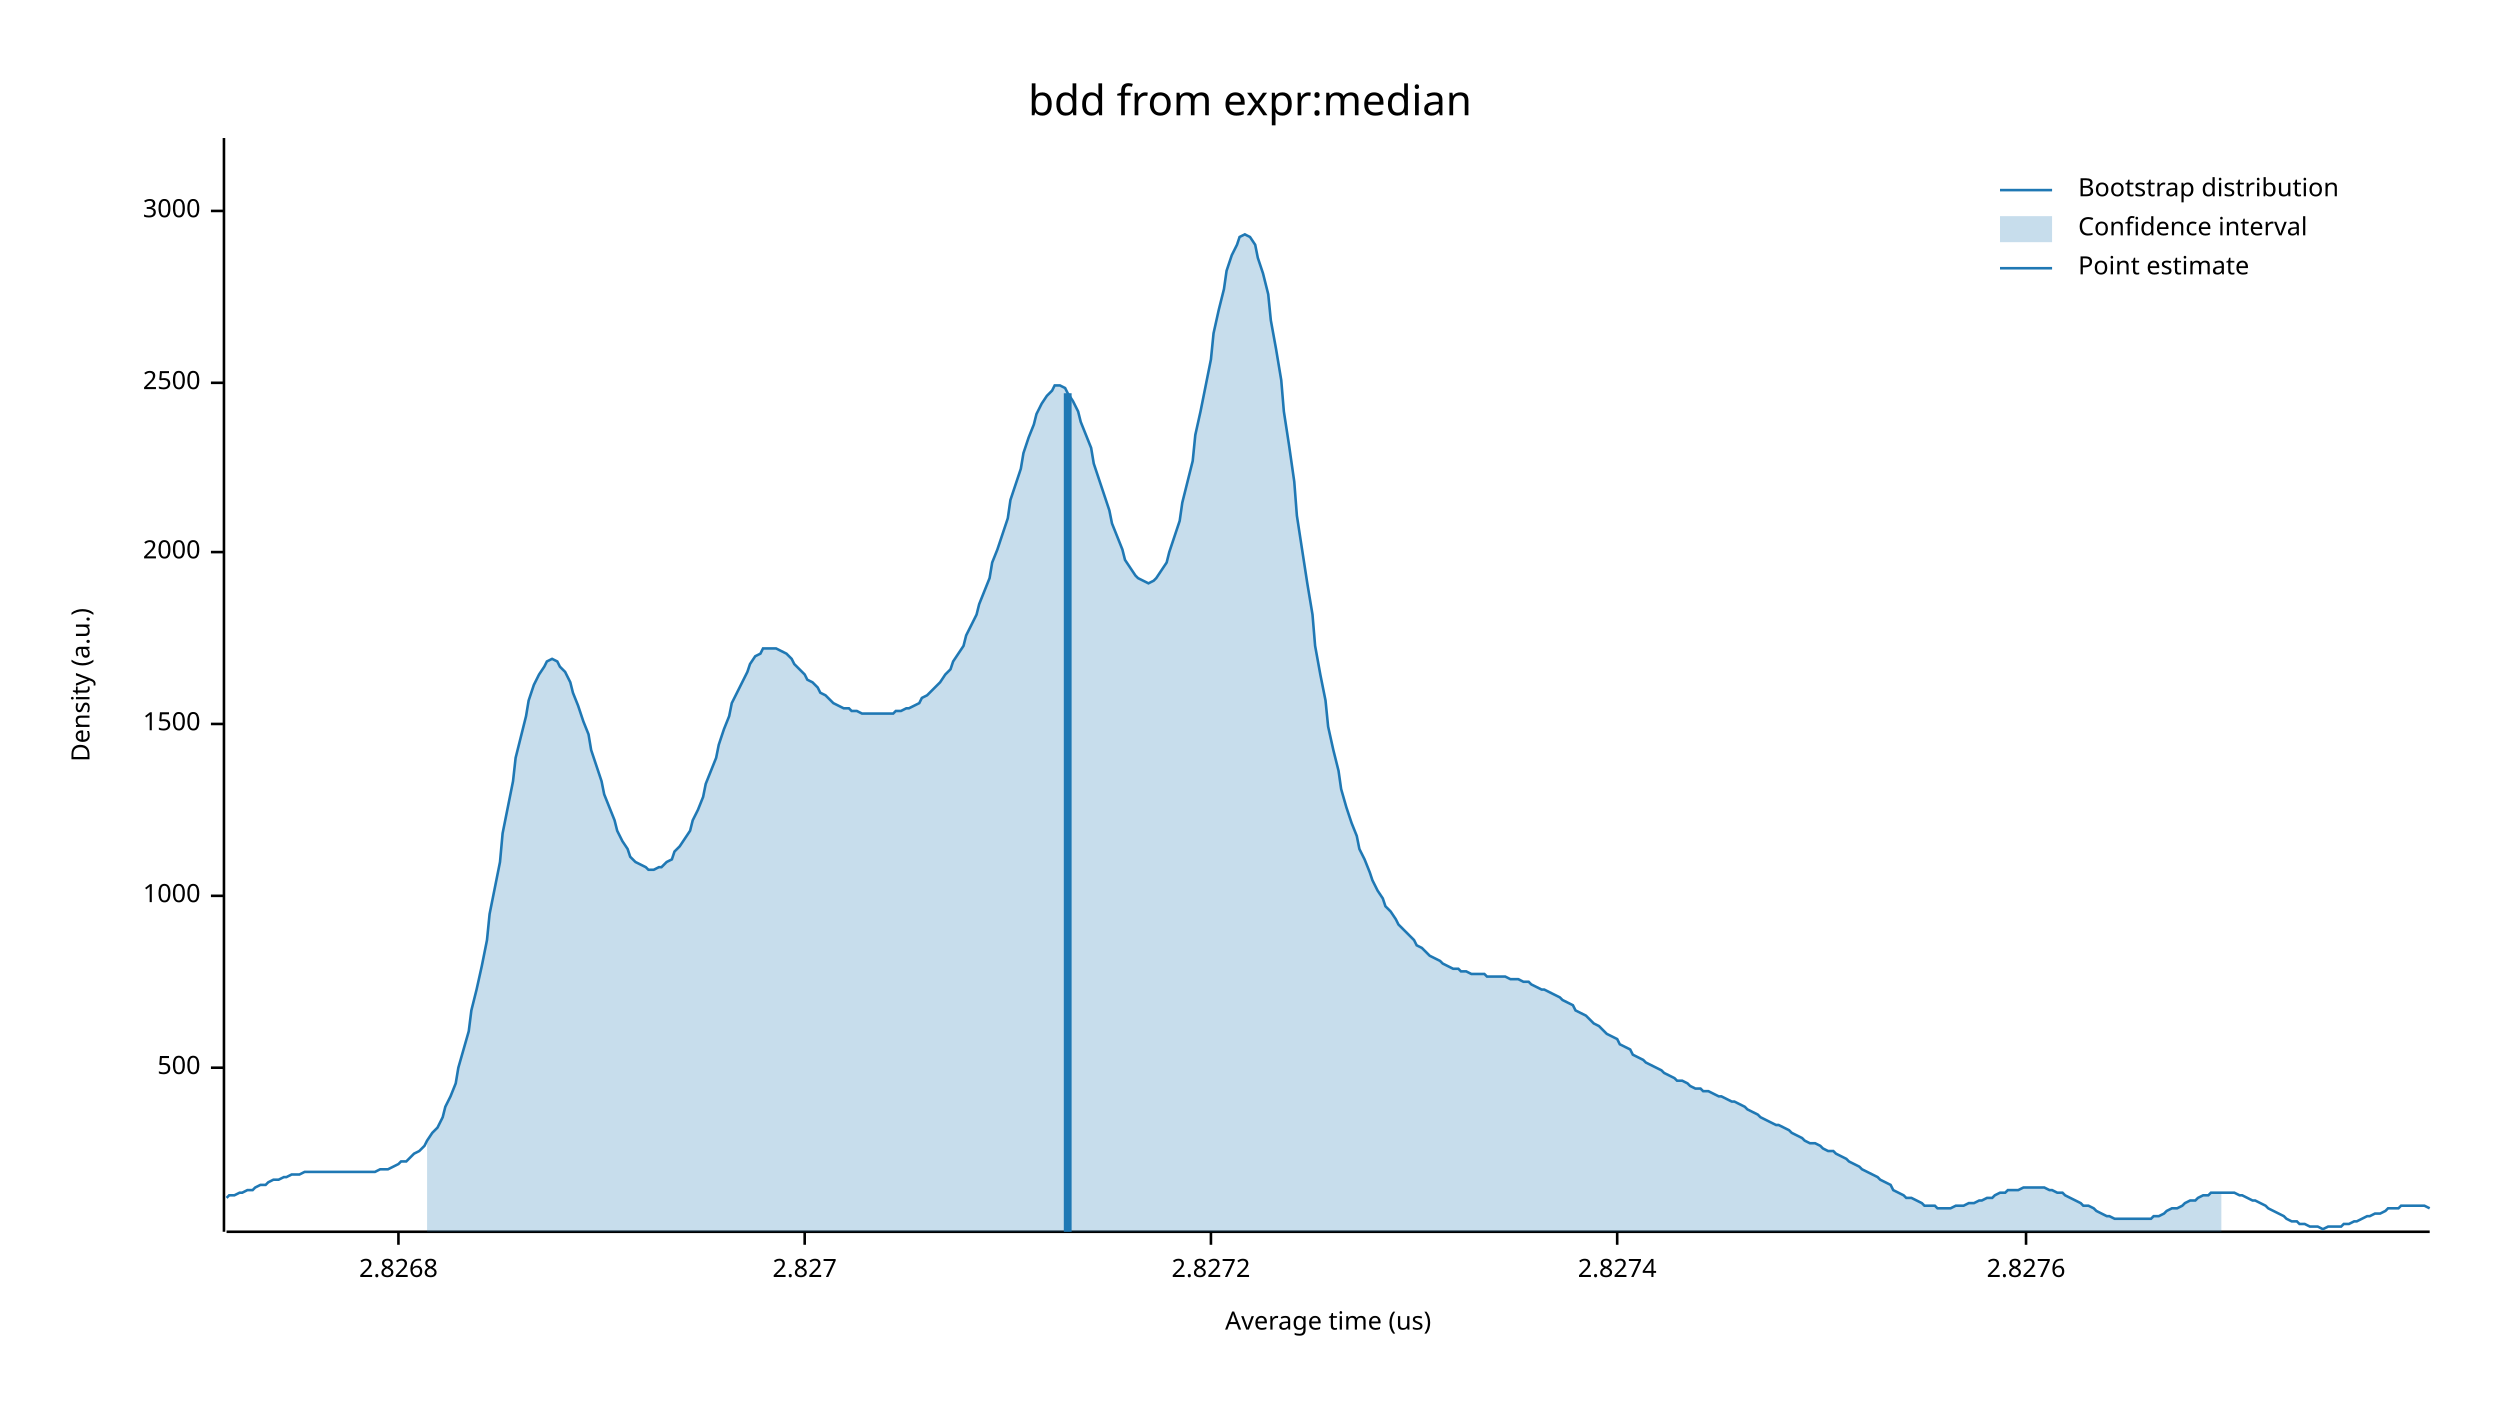
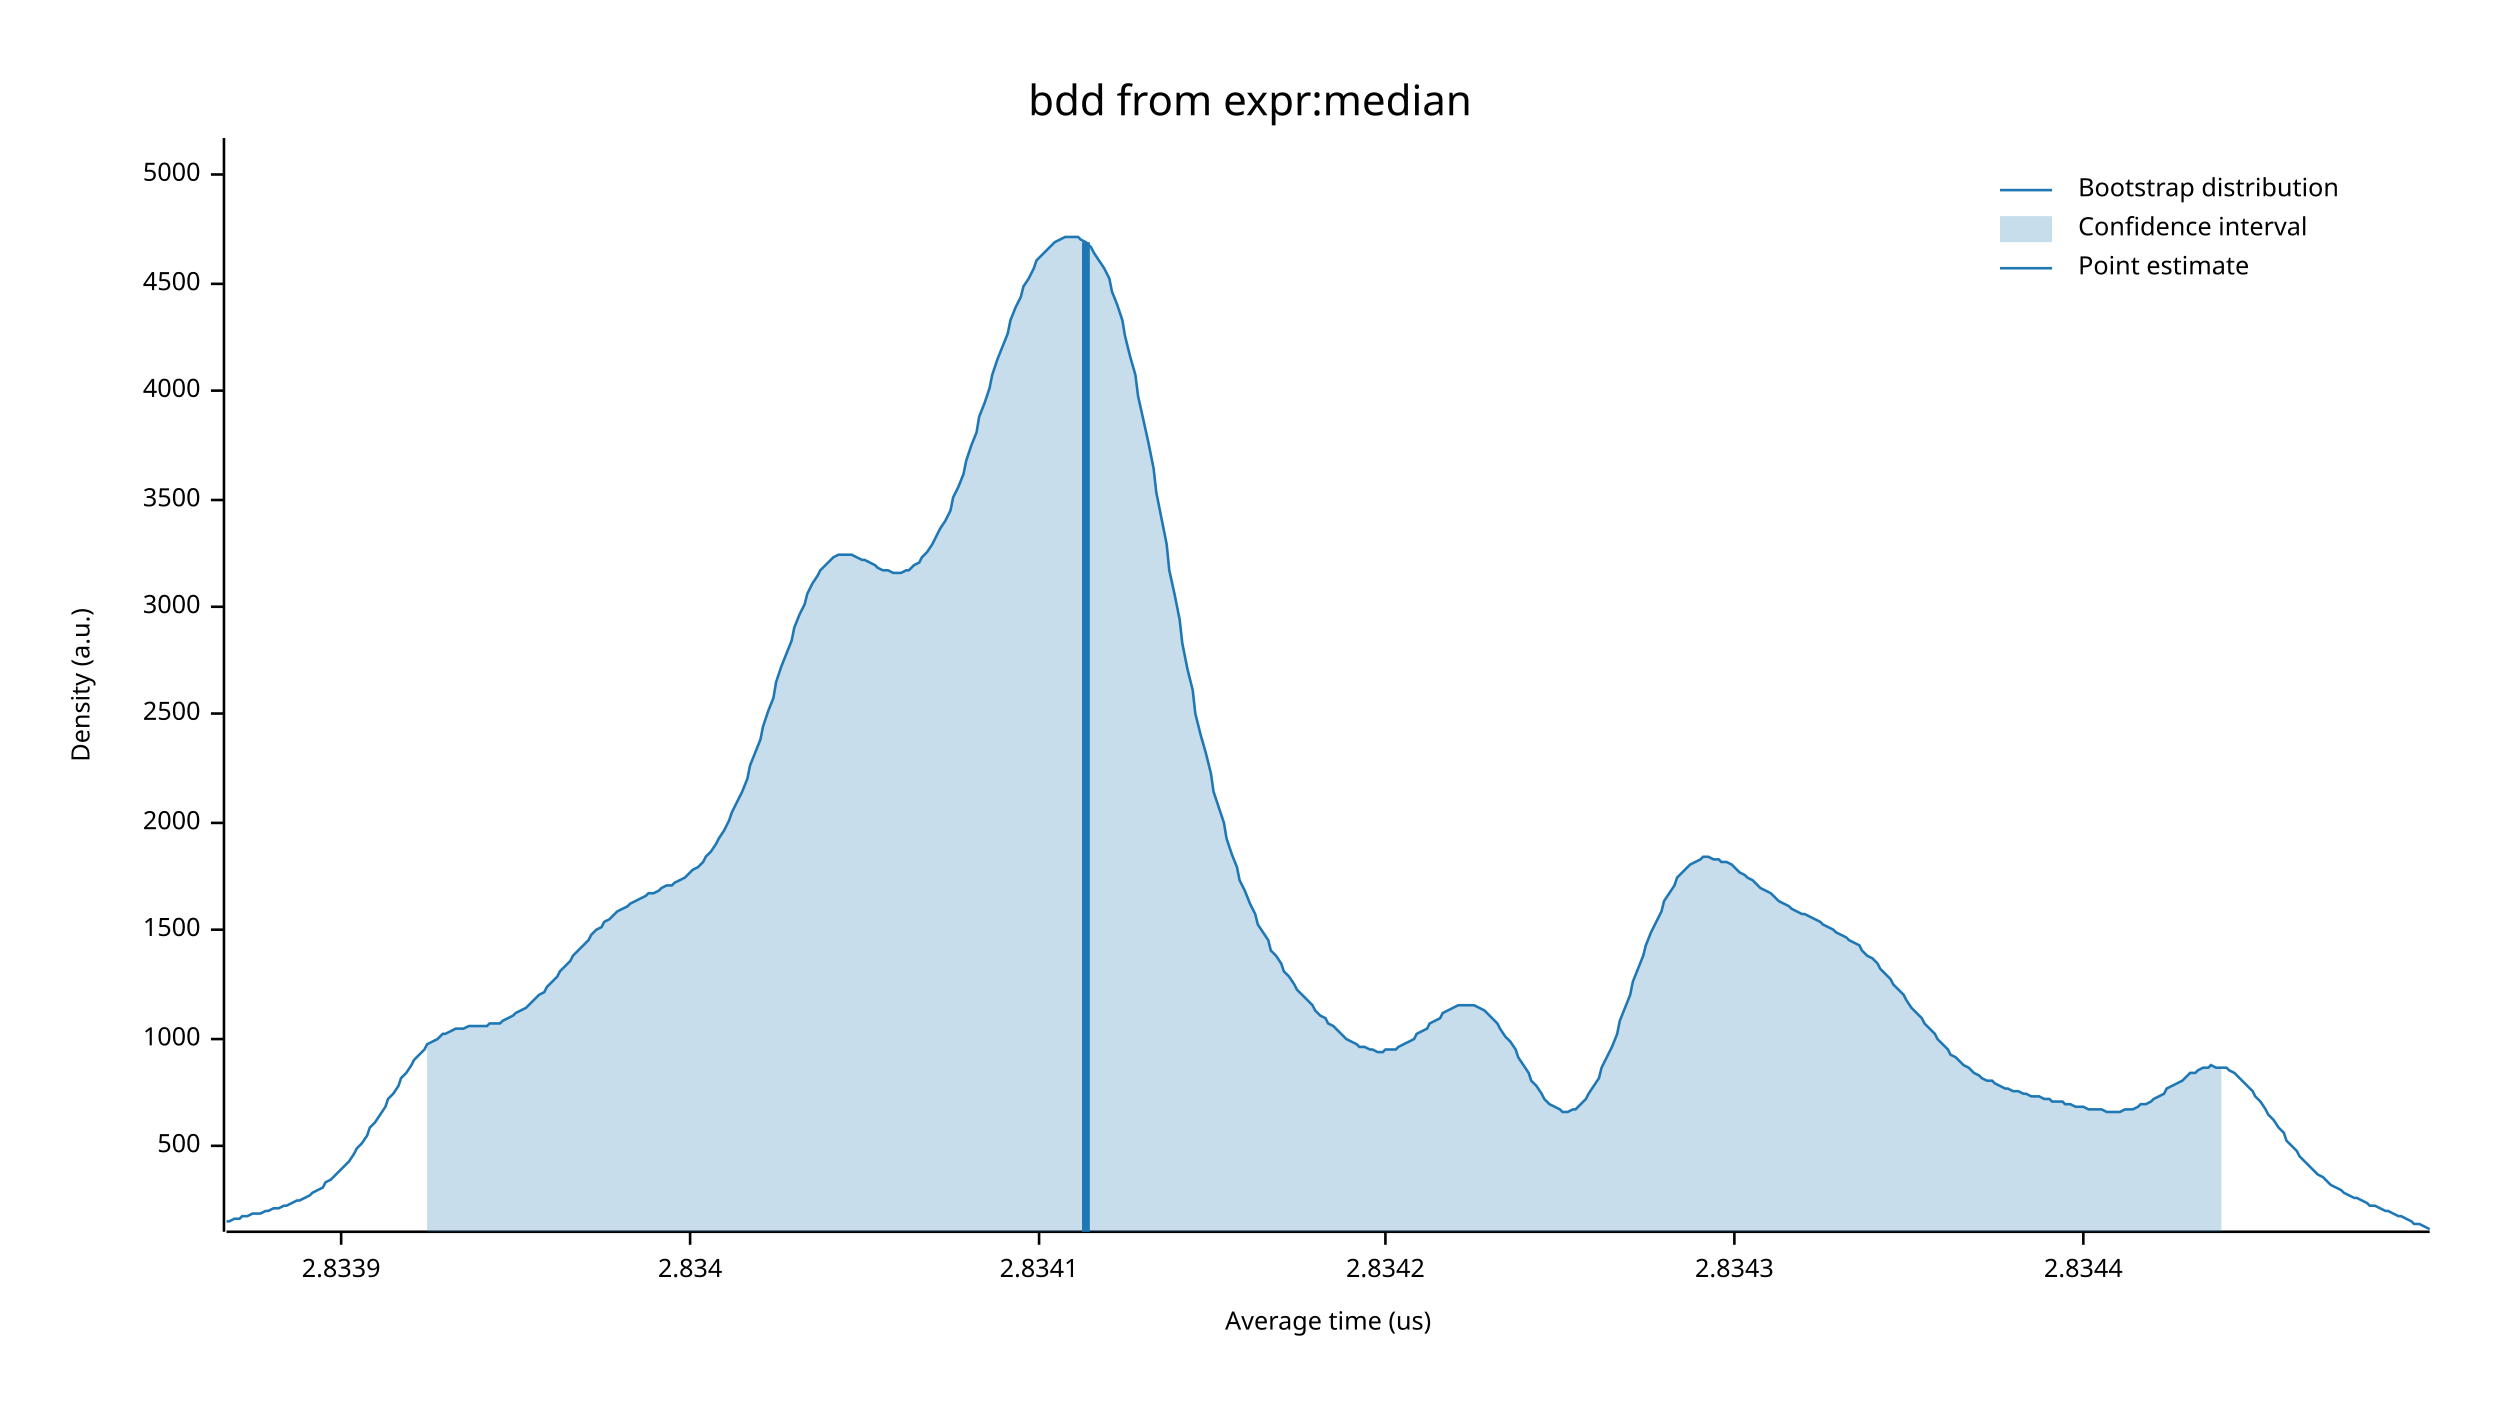
<svg xmlns="http://www.w3.org/2000/svg" width="960" height="540" viewBox="0 0 960 540">
  <text x="480" y="32" dy="0.76em" text-anchor="middle" font-family="sans-serif" font-size="16.129" opacity="1" fill="#000000">
bdd from expr:median
</text>
  <text x="27" y="263" dy="0.76em" text-anchor="middle" font-family="sans-serif" font-size="9.677" opacity="1" fill="#000000" transform="rotate(270, 27, 263)">
Density (a.u.)
</text>
  <text x="510" y="513" dy="-0.5ex" text-anchor="middle" font-family="sans-serif" font-size="9.677" opacity="1" fill="#000000">
Average time (us)
</text>
  <polyline fill="none" opacity="1" stroke="#000000" stroke-width="1" points="86,53 86,473 " />
-   <text x="77" y="410" dy="0.5ex" text-anchor="end" font-family="sans-serif" font-size="9.677" opacity="1" fill="#000000">
+   <text x="77" y="440" dy="0.5ex" text-anchor="end" font-family="sans-serif" font-size="9.677" opacity="1" fill="#000000">
500
</text>
-   <polyline fill="none" opacity="1" stroke="#000000" stroke-width="1" points="81,410 86,410 " />
-   <text x="77" y="344" dy="0.5ex" text-anchor="end" font-family="sans-serif" font-size="9.677" opacity="1" fill="#000000">
+   <polyline fill="none" opacity="1" stroke="#000000" stroke-width="1" points="81,440 86,440 " />
+   <text x="77" y="399" dy="0.5ex" text-anchor="end" font-family="sans-serif" font-size="9.677" opacity="1" fill="#000000">
1000
</text>
-   <polyline fill="none" opacity="1" stroke="#000000" stroke-width="1" points="81,344 86,344 " />
-   <text x="77" y="278" dy="0.5ex" text-anchor="end" font-family="sans-serif" font-size="9.677" opacity="1" fill="#000000">
+   <polyline fill="none" opacity="1" stroke="#000000" stroke-width="1" points="81,399 86,399 " />
+   <text x="77" y="357" dy="0.5ex" text-anchor="end" font-family="sans-serif" font-size="9.677" opacity="1" fill="#000000">
1500
</text>
-   <polyline fill="none" opacity="1" stroke="#000000" stroke-width="1" points="81,278 86,278 " />
-   <text x="77" y="212" dy="0.5ex" text-anchor="end" font-family="sans-serif" font-size="9.677" opacity="1" fill="#000000">
+   <polyline fill="none" opacity="1" stroke="#000000" stroke-width="1" points="81,357 86,357 " />
+   <text x="77" y="316" dy="0.5ex" text-anchor="end" font-family="sans-serif" font-size="9.677" opacity="1" fill="#000000">
2000
</text>
-   <polyline fill="none" opacity="1" stroke="#000000" stroke-width="1" points="81,212 86,212 " />
-   <text x="77" y="147" dy="0.5ex" text-anchor="end" font-family="sans-serif" font-size="9.677" opacity="1" fill="#000000">
+   <polyline fill="none" opacity="1" stroke="#000000" stroke-width="1" points="81,316 86,316 " />
+   <text x="77" y="274" dy="0.5ex" text-anchor="end" font-family="sans-serif" font-size="9.677" opacity="1" fill="#000000">
2500
</text>
-   <polyline fill="none" opacity="1" stroke="#000000" stroke-width="1" points="81,147 86,147 " />
-   <text x="77" y="81" dy="0.5ex" text-anchor="end" font-family="sans-serif" font-size="9.677" opacity="1" fill="#000000">
+   <polyline fill="none" opacity="1" stroke="#000000" stroke-width="1" points="81,274 86,274 " />
+   <text x="77" y="233" dy="0.5ex" text-anchor="end" font-family="sans-serif" font-size="9.677" opacity="1" fill="#000000">
3000
</text>
-   <polyline fill="none" opacity="1" stroke="#000000" stroke-width="1" points="81,81 86,81 " />
+   <polyline fill="none" opacity="1" stroke="#000000" stroke-width="1" points="81,233 86,233 " />
+   <text x="77" y="192" dy="0.5ex" text-anchor="end" font-family="sans-serif" font-size="9.677" opacity="1" fill="#000000">
+ 3500
+ </text>
+   <polyline fill="none" opacity="1" stroke="#000000" stroke-width="1" points="81,192 86,192 " />
+   <text x="77" y="150" dy="0.5ex" text-anchor="end" font-family="sans-serif" font-size="9.677" opacity="1" fill="#000000">
+ 4000
+ </text>
+   <polyline fill="none" opacity="1" stroke="#000000" stroke-width="1" points="81,150 86,150 " />
+   <text x="77" y="109" dy="0.5ex" text-anchor="end" font-family="sans-serif" font-size="9.677" opacity="1" fill="#000000">
+ 4500
+ </text>
+   <polyline fill="none" opacity="1" stroke="#000000" stroke-width="1" points="81,109 86,109 " />
+   <text x="77" y="67" dy="0.5ex" text-anchor="end" font-family="sans-serif" font-size="9.677" opacity="1" fill="#000000">
+ 5000
+ </text>
+   <polyline fill="none" opacity="1" stroke="#000000" stroke-width="1" points="81,67 86,67 " />
  <polyline fill="none" opacity="1" stroke="#000000" stroke-width="1" points="87,473 933,473 " />
-   <text x="153" y="483" dy="0.76em" text-anchor="middle" font-family="sans-serif" font-size="9.677" opacity="1" fill="#000000">
- 2.8268
+   <text x="131" y="483" dy="0.76em" text-anchor="middle" font-family="sans-serif" font-size="9.677" opacity="1" fill="#000000">
+ 2.8339
</text>
-   <polyline fill="none" opacity="1" stroke="#000000" stroke-width="1" points="153,473 153,478 " />
-   <text x="309" y="483" dy="0.76em" text-anchor="middle" font-family="sans-serif" font-size="9.677" opacity="1" fill="#000000">
- 2.827
+   <polyline fill="none" opacity="1" stroke="#000000" stroke-width="1" points="131,473 131,478 " />
+   <text x="265" y="483" dy="0.76em" text-anchor="middle" font-family="sans-serif" font-size="9.677" opacity="1" fill="#000000">
+ 2.834
</text>
-   <polyline fill="none" opacity="1" stroke="#000000" stroke-width="1" points="309,473 309,478 " />
-   <text x="465" y="483" dy="0.76em" text-anchor="middle" font-family="sans-serif" font-size="9.677" opacity="1" fill="#000000">
- 2.8272
+   <polyline fill="none" opacity="1" stroke="#000000" stroke-width="1" points="265,473 265,478 " />
+   <text x="399" y="483" dy="0.76em" text-anchor="middle" font-family="sans-serif" font-size="9.677" opacity="1" fill="#000000">
+ 2.8341
</text>
-   <polyline fill="none" opacity="1" stroke="#000000" stroke-width="1" points="465,473 465,478 " />
-   <text x="621" y="483" dy="0.76em" text-anchor="middle" font-family="sans-serif" font-size="9.677" opacity="1" fill="#000000">
- 2.8274
+   <polyline fill="none" opacity="1" stroke="#000000" stroke-width="1" points="399,473 399,478 " />
+   <text x="532" y="483" dy="0.76em" text-anchor="middle" font-family="sans-serif" font-size="9.677" opacity="1" fill="#000000">
+ 2.8342
</text>
-   <polyline fill="none" opacity="1" stroke="#000000" stroke-width="1" points="621,473 621,478 " />
-   <text x="778" y="483" dy="0.76em" text-anchor="middle" font-family="sans-serif" font-size="9.677" opacity="1" fill="#000000">
- 2.8276
+   <polyline fill="none" opacity="1" stroke="#000000" stroke-width="1" points="532,473 532,478 " />
+   <text x="666" y="483" dy="0.76em" text-anchor="middle" font-family="sans-serif" font-size="9.677" opacity="1" fill="#000000">
+ 2.8343
</text>
-   <polyline fill="none" opacity="1" stroke="#000000" stroke-width="1" points="778,473 778,478 " />
-   <polyline fill="none" opacity="1" stroke="#1F78B4" stroke-width="1" points="87,460 88,459 90,459 92,458 93,458 95,457 97,457 98,456 100,455 102,455 103,454 105,453 107,453 109,452 110,452 112,451 114,451 115,451 117,450 119,450 120,450 122,450 124,450 125,450 127,450 129,450 131,450 132,450 134,450 136,450 137,450 139,450 141,450 142,450 144,450 146,449 148,449 149,449 151,448 153,447 154,446 156,446 158,444 159,443 161,442 163,440 164,438 166,435 168,433 170,429 171,425 173,421 175,416 176,410 178,403 180,396 181,388 183,380 185,371 187,361 188,351 190,341 192,331 193,320 195,310 197,300 198,291 200,283 202,275 203,269 205,263 207,259 209,256 210,254 212,253 214,254 215,256 217,258 219,262 220,266 222,271 224,277 226,282 227,288 229,294 231,300 232,305 234,310 236,315 237,319 239,323 241,326 242,329 244,331 246,332 248,333 249,334 251,334 253,333 254,333 256,331 258,330 259,327 261,325 263,322 265,319 266,315 268,311 270,306 271,301 273,296 275,291 276,286 278,280 280,275 281,270 283,266 285,262 287,258 288,255 290,252 292,251 293,249 295,249 297,249 298,249 300,250 302,251 304,253 305,255 307,257 309,259 310,261 312,262 314,264 315,266 317,267 319,269 320,270 322,271 324,272 326,272 327,273 329,273 331,274 332,274 334,274 336,274 337,274 339,274 341,274 343,274 344,273 346,273 348,272 349,272 351,271 353,270 354,268 356,267 358,265 359,264 361,262 363,259 365,257 366,254 368,251 370,248 371,244 373,240 375,236 376,232 378,227 380,222 381,216 383,211 385,205 387,199 388,192 390,186 392,180 393,174 395,168 397,163 398,159 400,155 402,152 404,150 405,148 407,148 409,149 410,151 412,154 414,158 415,162 417,167 419,172 420,178 422,184 424,190 426,196 427,201 429,206 431,211 432,215 434,218 436,221 437,222 439,223 441,224 443,223 444,222 446,219 448,216 449,212 451,206 453,200 454,193 456,185 458,177 459,167 461,158 463,148 465,138 466,128 468,119 470,111 471,104 473,98 475,94 476,91 478,90 480,91 482,94 483,99 485,105 487,113 488,123 490,134 492,146 493,158 495,171 497,185 498,198 500,211 502,224 504,236 505,248 507,259 509,269 510,279 512,288 514,296 515,303 517,310 519,316 521,321 522,326 524,330 526,335 527,338 529,342 531,345 532,348 534,350 536,353 537,355 539,357 541,359 543,361 544,363 546,364 548,366 549,367 551,368 553,369 554,370 556,371 558,372 560,372 561,373 563,373 565,374 566,374 568,374 570,374 571,375 573,375 575,375 576,375 578,375 580,376 582,376 583,376 585,377 587,377 588,378 590,379 592,380 593,380 595,381 597,382 599,383 600,384 602,385 604,386 605,388 607,389 609,390 610,391 612,393 614,394 615,395 617,397 619,398 621,399 622,401 624,402 626,403 627,405 629,406 631,407 632,408 634,409 636,410 638,411 639,412 641,413 643,414 644,415 646,415 648,416 649,417 651,418 653,418 654,419 656,419 658,420 660,421 661,421 663,422 665,423 666,423 668,424 670,425 671,426 673,427 675,428 676,429 678,430 680,431 682,432 683,432 685,433 687,434 688,435 690,436 692,437 693,438 695,439 697,439 699,440 700,441 702,442 704,442 705,443 707,444 709,445 710,446 712,447 714,448 715,449 717,450 719,451 721,452 722,453 724,454 726,455 727,457 729,458 731,459 732,460 734,460 736,461 738,462 739,463 741,463 743,463 744,464 746,464 748,464 749,464 751,463 753,463 754,463 756,462 758,462 760,461 761,461 763,460 765,460 766,459 768,458 770,458 771,457 773,457 775,457 777,456 778,456 780,456 782,456 783,456 785,456 787,457 788,457 790,458 792,458 793,459 795,460 797,461 799,462 800,463 802,463 804,464 805,465 807,466 809,467 810,467 812,468 814,468 816,468 817,468 819,468 821,468 822,468 824,468 826,468 827,467 829,467 831,466 832,465 834,464 836,464 838,463 839,462 841,461 843,461 844,460 846,459 848,459 849,458 851,458 853,458 855,458 856,458 858,458 860,459 861,459 863,460 865,461 866,461 868,462 870,463 871,464 873,465 875,466 877,467 878,468 880,469 882,469 883,470 885,470 887,471 888,471 890,471 892,472 894,471 895,471 897,471 899,471 900,470 902,470 904,469 905,469 907,468 909,467 910,467 912,466 914,466 916,465 917,464 919,464 921,464 922,463 924,463 926,463 927,463 929,463 931,463 933,464 " />
-   <polygon opacity="0.25" fill="#1F78B4" points="164,438 166,435 168,433 170,429 171,425 173,421 175,416 176,410 178,403 180,396 181,388 183,380 185,371 187,361 188,351 190,341 192,331 193,320 195,310 197,300 198,291 200,283 202,275 203,269 205,263 207,259 209,256 210,254 212,253 214,254 215,256 217,258 219,262 220,266 222,271 224,277 226,282 227,288 229,294 231,300 232,305 234,310 236,315 237,319 239,323 241,326 242,329 244,331 246,332 248,333 249,334 251,334 253,333 254,333 256,331 258,330 259,327 261,325 263,322 265,319 266,315 268,311 270,306 271,301 273,296 275,291 276,286 278,280 280,275 281,270 283,266 285,262 287,258 288,255 290,252 292,251 293,249 295,249 297,249 298,249 300,250 302,251 304,253 305,255 307,257 309,259 310,261 312,262 314,264 315,266 317,267 319,269 320,270 322,271 324,272 326,272 327,273 329,273 331,274 332,274 334,274 336,274 337,274 339,274 341,274 343,274 344,273 346,273 348,272 349,272 351,271 353,270 354,268 356,267 358,265 359,264 361,262 363,259 365,257 366,254 368,251 370,248 371,244 373,240 375,236 376,232 378,227 380,222 381,216 383,211 385,205 387,199 388,192 390,186 392,180 393,174 395,168 397,163 398,159 400,155 402,152 404,150 405,148 407,148 409,149 410,151 412,154 414,158 415,162 417,167 419,172 420,178 422,184 424,190 426,196 427,201 429,206 431,211 432,215 434,218 436,221 437,222 439,223 441,224 443,223 444,222 446,219 448,216 449,212 451,206 453,200 454,193 456,185 458,177 459,167 461,158 463,148 465,138 466,128 468,119 470,111 471,104 473,98 475,94 476,91 478,90 480,91 482,94 483,99 485,105 487,113 488,123 490,134 492,146 493,158 495,171 497,185 498,198 500,211 502,224 504,236 505,248 507,259 509,269 510,279 512,288 514,296 515,303 517,310 519,316 521,321 522,326 524,330 526,335 527,338 529,342 531,345 532,348 534,350 536,353 537,355 539,357 541,359 543,361 544,363 546,364 548,366 549,367 551,368 553,369 554,370 556,371 558,372 560,372 561,373 563,373 565,374 566,374 568,374 570,374 571,375 573,375 575,375 576,375 578,375 580,376 582,376 583,376 585,377 587,377 588,378 590,379 592,380 593,380 595,381 597,382 599,383 600,384 602,385 604,386 605,388 607,389 609,390 610,391 612,393 614,394 615,395 617,397 619,398 621,399 622,401 624,402 626,403 627,405 629,406 631,407 632,408 634,409 636,410 638,411 639,412 641,413 643,414 644,415 646,415 648,416 649,417 651,418 653,418 654,419 656,419 658,420 660,421 661,421 663,422 665,423 666,423 668,424 670,425 671,426 673,427 675,428 676,429 678,430 680,431 682,432 683,432 685,433 687,434 688,435 690,436 692,437 693,438 695,439 697,439 699,440 700,441 702,442 704,442 705,443 707,444 709,445 710,446 712,447 714,448 715,449 717,450 719,451 721,452 722,453 724,454 726,455 727,457 729,458 731,459 732,460 734,460 736,461 738,462 739,463 741,463 743,463 744,464 746,464 748,464 749,464 751,463 753,463 754,463 756,462 758,462 760,461 761,461 763,460 765,460 766,459 768,458 770,458 771,457 773,457 775,457 777,456 778,456 780,456 782,456 783,456 785,456 787,457 788,457 790,458 792,458 793,459 795,460 797,461 799,462 800,463 802,463 804,464 805,465 807,466 809,467 810,467 812,468 814,468 816,468 817,468 819,468 821,468 822,468 824,468 826,468 827,467 829,467 831,466 832,465 834,464 836,464 838,463 839,462 841,461 843,461 844,460 846,459 848,459 849,458 851,458 853,458 853,473 164,473 " />
-   <polyline fill="none" opacity="1" stroke="#1F78B4" stroke-width="3" points="410,473 410,151 " />
+   <polyline fill="none" opacity="1" stroke="#000000" stroke-width="1" points="666,473 666,478 " />
+   <text x="800" y="483" dy="0.76em" text-anchor="middle" font-family="sans-serif" font-size="9.677" opacity="1" fill="#000000">
+ 2.8344
+ </text>
+   <polyline fill="none" opacity="1" stroke="#000000" stroke-width="1" points="800,473 800,478 " />
+   <polyline fill="none" opacity="1" stroke="#1F78B4" stroke-width="1" points="87,469 88,469 90,468 92,468 93,467 95,467 97,466 98,466 100,466 102,465 103,465 105,464 107,464 109,463 110,463 112,462 114,461 115,461 117,460 119,459 120,458 122,457 124,456 125,454 127,453 129,451 131,449 132,448 134,446 136,443 137,441 139,439 141,436 142,433 144,431 146,428 148,425 149,422 151,420 153,417 154,414 156,412 158,409 159,407 161,405 163,403 164,401 166,400 168,399 170,397 171,397 173,396 175,395 176,395 178,395 180,394 181,394 183,394 185,394 187,394 188,393 190,393 192,393 193,392 195,391 197,390 198,389 200,388 202,387 203,386 205,384 207,382 209,381 210,379 212,377 214,375 215,373 217,371 219,369 220,367 222,365 224,363 226,361 227,359 229,357 231,356 232,354 234,353 236,351 237,350 239,349 241,348 242,347 244,346 246,345 248,344 249,343 251,343 253,342 254,341 256,340 258,340 259,339 261,338 263,337 265,335 266,334 268,333 270,331 271,329 273,327 275,324 276,322 278,319 280,315 281,312 283,308 285,304 287,299 288,294 290,289 292,284 293,279 295,273 297,268 298,262 300,256 302,251 304,246 305,241 307,236 309,232 310,228 312,224 314,221 315,219 317,217 319,215 320,214 322,213 324,213 326,213 327,213 329,214 331,215 332,215 334,216 336,217 337,218 339,219 341,219 343,220 344,220 346,220 348,219 349,219 351,217 353,216 354,214 356,212 358,209 359,207 361,203 363,200 365,196 366,191 368,187 370,182 371,177 373,171 375,166 376,160 378,155 380,149 381,144 383,138 385,133 387,128 388,123 390,118 392,114 393,110 395,107 397,103 398,100 400,98 402,96 404,94 405,93 407,92 409,91 410,91 412,91 414,91 415,92 417,93 419,95 420,97 422,100 424,103 426,107 427,112 429,117 431,123 432,129 434,137 436,144 437,152 439,161 441,170 443,180 444,189 446,199 448,209 449,219 451,228 453,238 454,247 456,257 458,265 459,274 461,282 463,289 465,297 466,304 468,310 470,316 471,322 473,328 475,333 476,338 478,342 480,347 482,351 483,355 485,358 487,361 488,365 490,367 492,370 493,373 495,375 497,378 498,380 500,382 502,384 504,386 505,388 507,390 509,391 510,393 512,394 514,396 515,397 517,399 519,400 521,401 522,402 524,402 526,403 527,403 529,404 531,404 532,403 534,403 536,403 537,402 539,401 541,400 543,399 544,397 546,396 548,395 549,393 551,392 553,391 554,389 556,388 558,387 560,386 561,386 563,386 565,386 566,386 568,387 570,388 571,389 573,391 575,393 576,395 578,398 580,400 582,403 583,406 585,409 587,412 588,415 590,417 592,420 593,422 595,424 597,425 599,426 600,427 602,427 604,426 605,426 607,424 609,422 610,420 612,417 614,414 615,410 617,406 619,402 621,397 622,392 624,387 626,382 627,377 629,372 631,367 632,363 634,358 636,354 638,350 639,346 641,343 643,340 644,337 646,335 648,333 649,332 651,331 653,330 654,329 656,329 658,330 660,330 661,331 663,331 665,332 666,333 668,335 670,336 671,337 673,338 675,340 676,341 678,342 680,343 682,345 683,346 685,347 687,348 688,349 690,350 692,351 693,351 695,352 697,353 699,354 700,355 702,356 704,357 705,358 707,359 709,360 710,361 712,362 714,363 715,365 717,367 719,368 721,370 722,372 724,374 726,376 727,378 729,380 731,382 732,384 734,387 736,389 738,391 739,393 741,395 743,397 744,399 746,401 748,403 749,405 751,406 753,408 754,409 756,410 758,412 760,413 761,414 763,415 765,415 766,416 768,417 770,418 771,418 773,419 775,419 777,420 778,420 780,421 782,421 783,421 785,422 787,422 788,423 790,423 792,423 793,424 795,424 797,425 799,425 800,425 802,426 804,426 805,426 807,426 809,427 810,427 812,427 814,427 816,426 817,426 819,426 821,425 822,424 824,424 826,423 827,422 829,421 831,420 832,418 834,417 836,416 838,415 839,414 841,412 843,412 844,411 846,410 848,410 849,409 851,410 853,410 855,410 856,411 858,412 860,414 861,415 863,417 865,419 866,421 868,423 870,426 871,428 873,430 875,433 877,435 878,438 880,440 882,442 883,444 885,446 887,448 888,449 890,451 892,452 894,454 895,455 897,456 899,457 900,458 902,459 904,460 905,460 907,461 909,462 910,463 912,463 914,464 916,465 917,465 919,466 921,467 922,467 924,468 926,469 927,470 929,470 931,471 933,472 " />
+   <polygon opacity="0.25" fill="#1F78B4" points="164,401 166,400 168,399 170,397 171,397 173,396 175,395 176,395 178,395 180,394 181,394 183,394 185,394 187,394 188,393 190,393 192,393 193,392 195,391 197,390 198,389 200,388 202,387 203,386 205,384 207,382 209,381 210,379 212,377 214,375 215,373 217,371 219,369 220,367 222,365 224,363 226,361 227,359 229,357 231,356 232,354 234,353 236,351 237,350 239,349 241,348 242,347 244,346 246,345 248,344 249,343 251,343 253,342 254,341 256,340 258,340 259,339 261,338 263,337 265,335 266,334 268,333 270,331 271,329 273,327 275,324 276,322 278,319 280,315 281,312 283,308 285,304 287,299 288,294 290,289 292,284 293,279 295,273 297,268 298,262 300,256 302,251 304,246 305,241 307,236 309,232 310,228 312,224 314,221 315,219 317,217 319,215 320,214 322,213 324,213 326,213 327,213 329,214 331,215 332,215 334,216 336,217 337,218 339,219 341,219 343,220 344,220 346,220 348,219 349,219 351,217 353,216 354,214 356,212 358,209 359,207 361,203 363,200 365,196 366,191 368,187 370,182 371,177 373,171 375,166 376,160 378,155 380,149 381,144 383,138 385,133 387,128 388,123 390,118 392,114 393,110 395,107 397,103 398,100 400,98 402,96 404,94 405,93 407,92 409,91 410,91 412,91 414,91 415,92 417,93 419,95 420,97 422,100 424,103 426,107 427,112 429,117 431,123 432,129 434,137 436,144 437,152 439,161 441,170 443,180 444,189 446,199 448,209 449,219 451,228 453,238 454,247 456,257 458,265 459,274 461,282 463,289 465,297 466,304 468,310 470,316 471,322 473,328 475,333 476,338 478,342 480,347 482,351 483,355 485,358 487,361 488,365 490,367 492,370 493,373 495,375 497,378 498,380 500,382 502,384 504,386 505,388 507,390 509,391 510,393 512,394 514,396 515,397 517,399 519,400 521,401 522,402 524,402 526,403 527,403 529,404 531,404 532,403 534,403 536,403 537,402 539,401 541,400 543,399 544,397 546,396 548,395 549,393 551,392 553,391 554,389 556,388 558,387 560,386 561,386 563,386 565,386 566,386 568,387 570,388 571,389 573,391 575,393 576,395 578,398 580,400 582,403 583,406 585,409 587,412 588,415 590,417 592,420 593,422 595,424 597,425 599,426 600,427 602,427 604,426 605,426 607,424 609,422 610,420 612,417 614,414 615,410 617,406 619,402 621,397 622,392 624,387 626,382 627,377 629,372 631,367 632,363 634,358 636,354 638,350 639,346 641,343 643,340 644,337 646,335 648,333 649,332 651,331 653,330 654,329 656,329 658,330 660,330 661,331 663,331 665,332 666,333 668,335 670,336 671,337 673,338 675,340 676,341 678,342 680,343 682,345 683,346 685,347 687,348 688,349 690,350 692,351 693,351 695,352 697,353 699,354 700,355 702,356 704,357 705,358 707,359 709,360 710,361 712,362 714,363 715,365 717,367 719,368 721,370 722,372 724,374 726,376 727,378 729,380 731,382 732,384 734,387 736,389 738,391 739,393 741,395 743,397 744,399 746,401 748,403 749,405 751,406 753,408 754,409 756,410 758,412 760,413 761,414 763,415 765,415 766,416 768,417 770,418 771,418 773,419 775,419 777,420 778,420 780,421 782,421 783,421 785,422 787,422 788,423 790,423 792,423 793,424 795,424 797,425 799,425 800,425 802,426 804,426 805,426 807,426 809,427 810,427 812,427 814,427 816,426 817,426 819,426 821,425 822,424 824,424 826,423 827,422 829,421 831,420 832,418 834,417 836,416 838,415 839,414 841,412 843,412 844,411 846,410 848,410 849,409 851,410 853,410 853,473 164,473 " />
+   <polyline fill="none" opacity="1" stroke="#1F78B4" stroke-width="3" points="417,473 417,93 " />
  <text x="798" y="68" dy="0.76em" text-anchor="start" font-family="sans-serif" font-size="9.677" opacity="1" fill="#000000">
Bootstrap distribution
</text>
  <text x="798" y="83" dy="0.76em" text-anchor="start" font-family="sans-serif" font-size="9.677" opacity="1" fill="#000000">
Confidence interval
</text>
  <text x="798" y="98" dy="0.76em" text-anchor="start" font-family="sans-serif" font-size="9.677" opacity="1" fill="#000000">
Point estimate
</text>
  <polyline fill="none" opacity="1" stroke="#1F78B4" stroke-width="1" points="768,73 788,73 " />
  <rect x="768" y="83" width="20" height="10" opacity="0.25" fill="#1F78B4" stroke="none" />
  <polyline fill="none" opacity="1" stroke="#1F78B4" stroke-width="1" points="768,103 788,103 " />
</svg>
